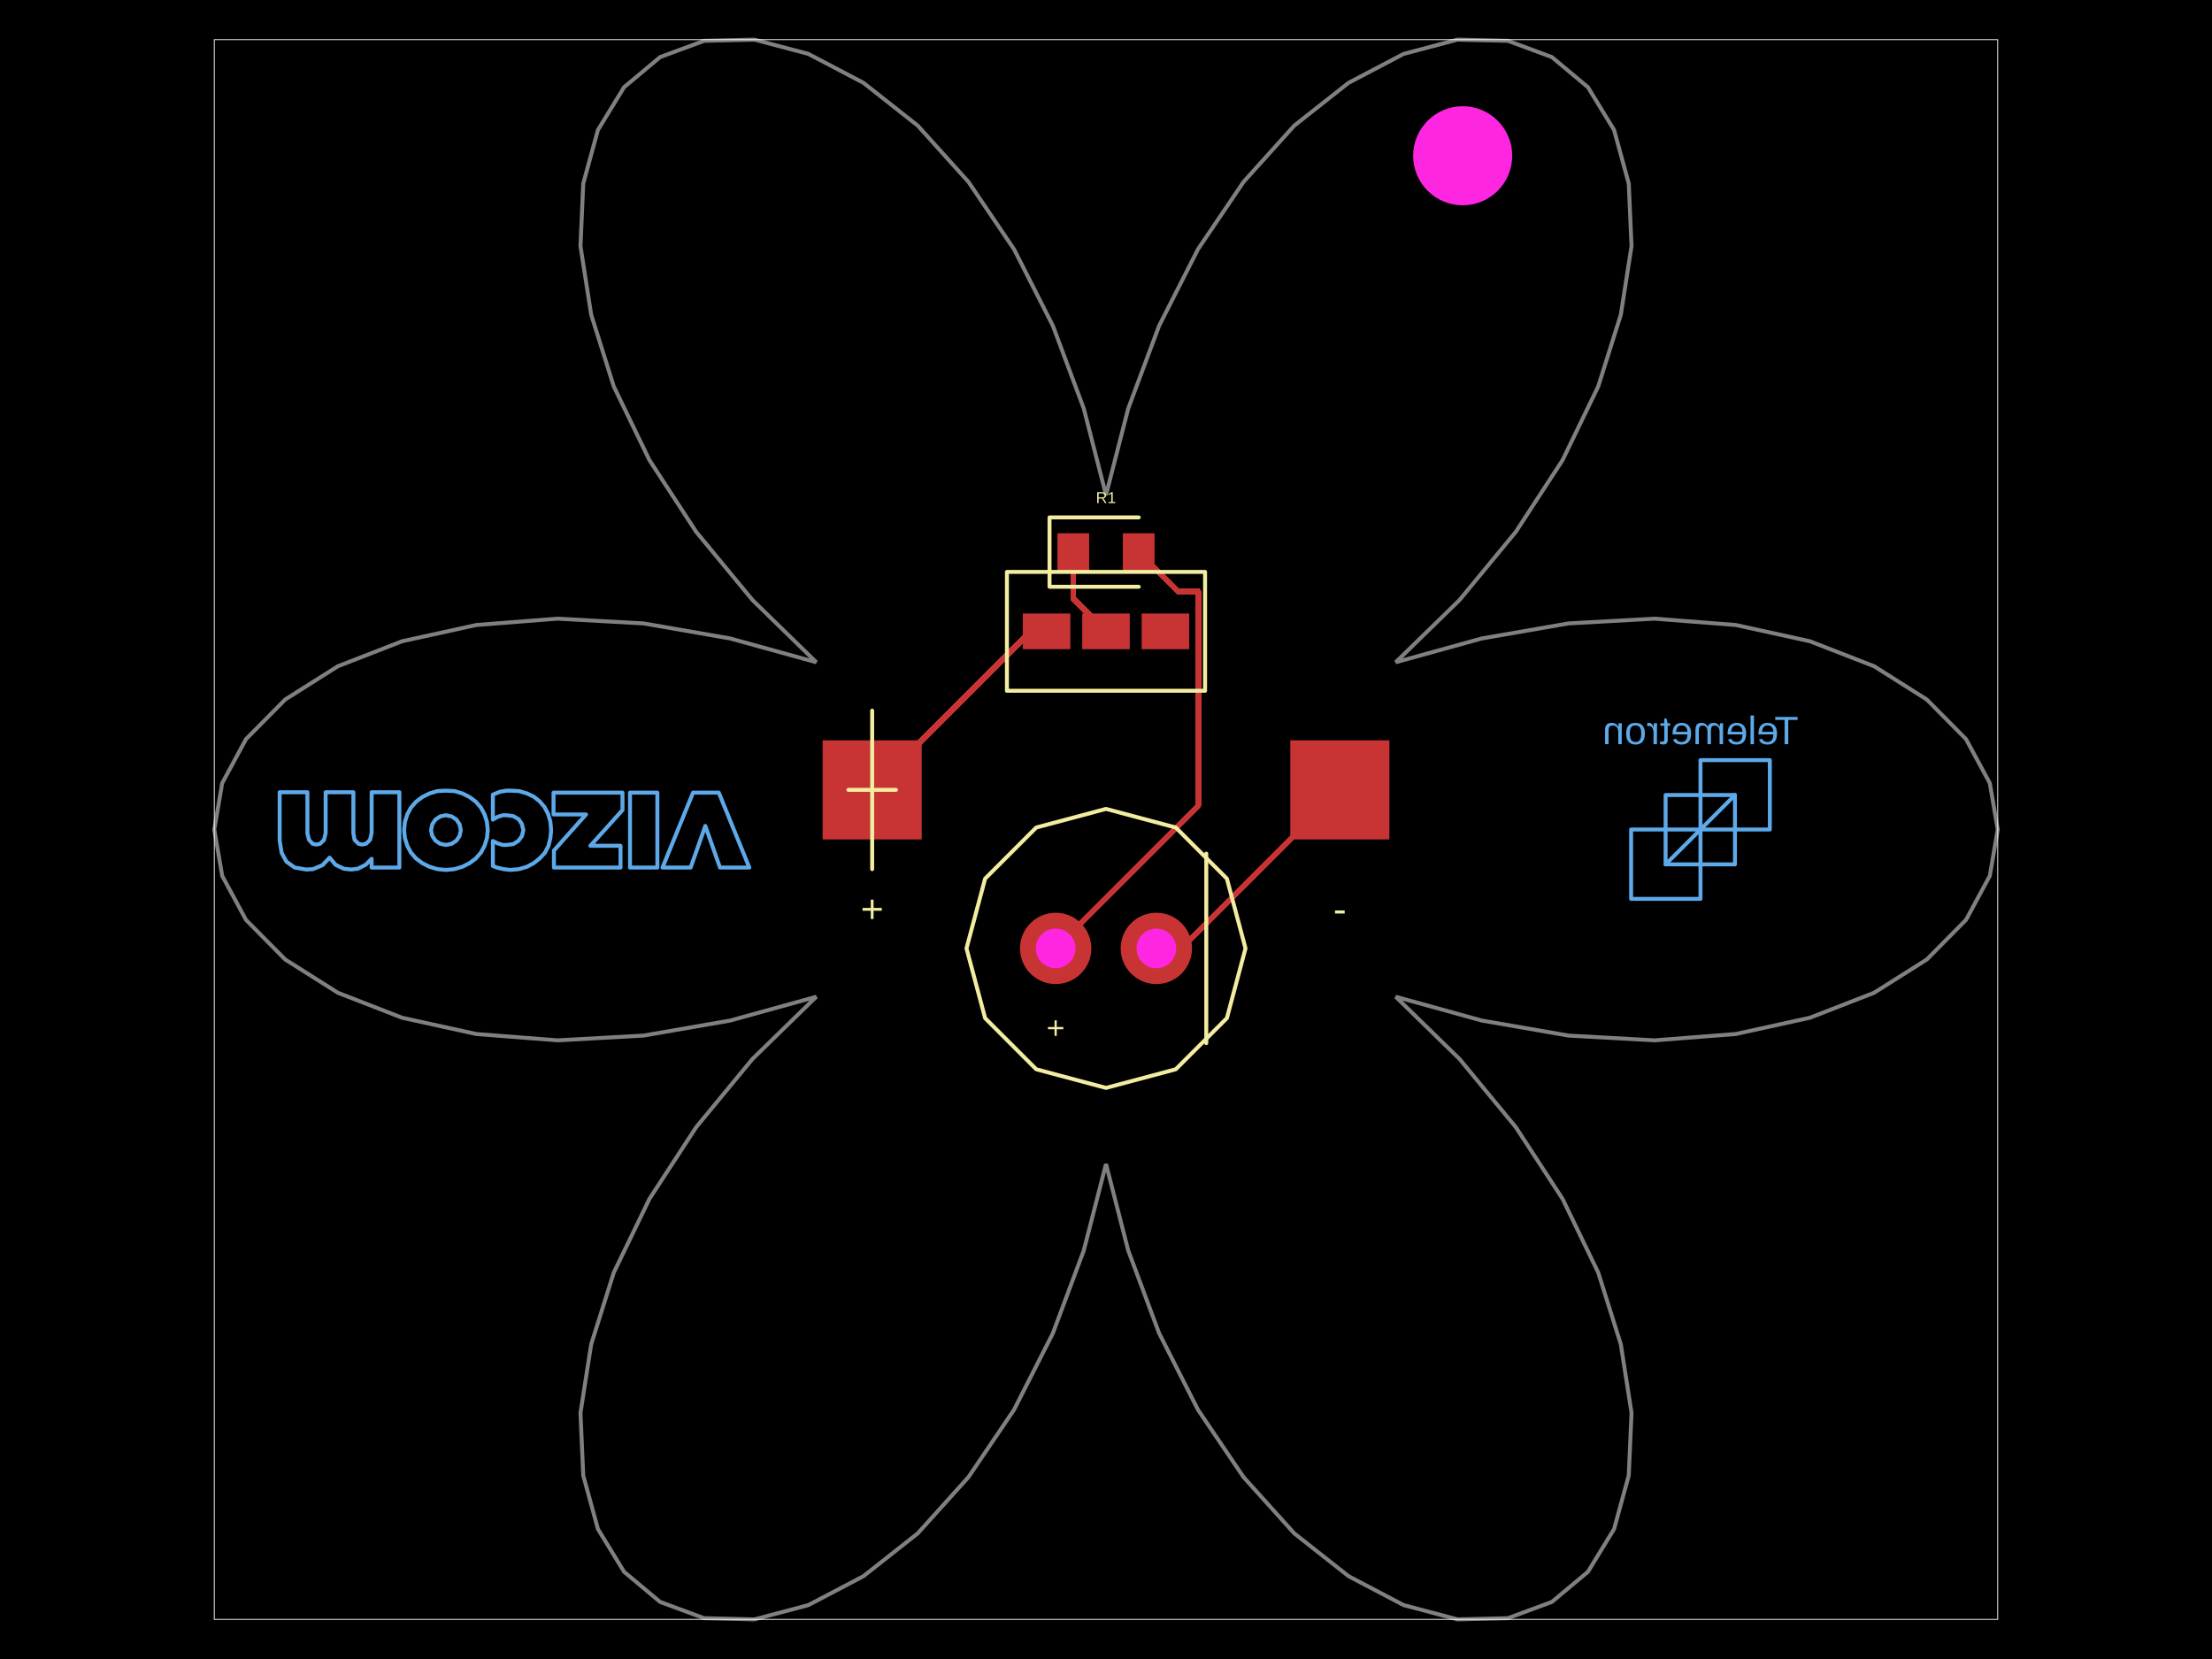
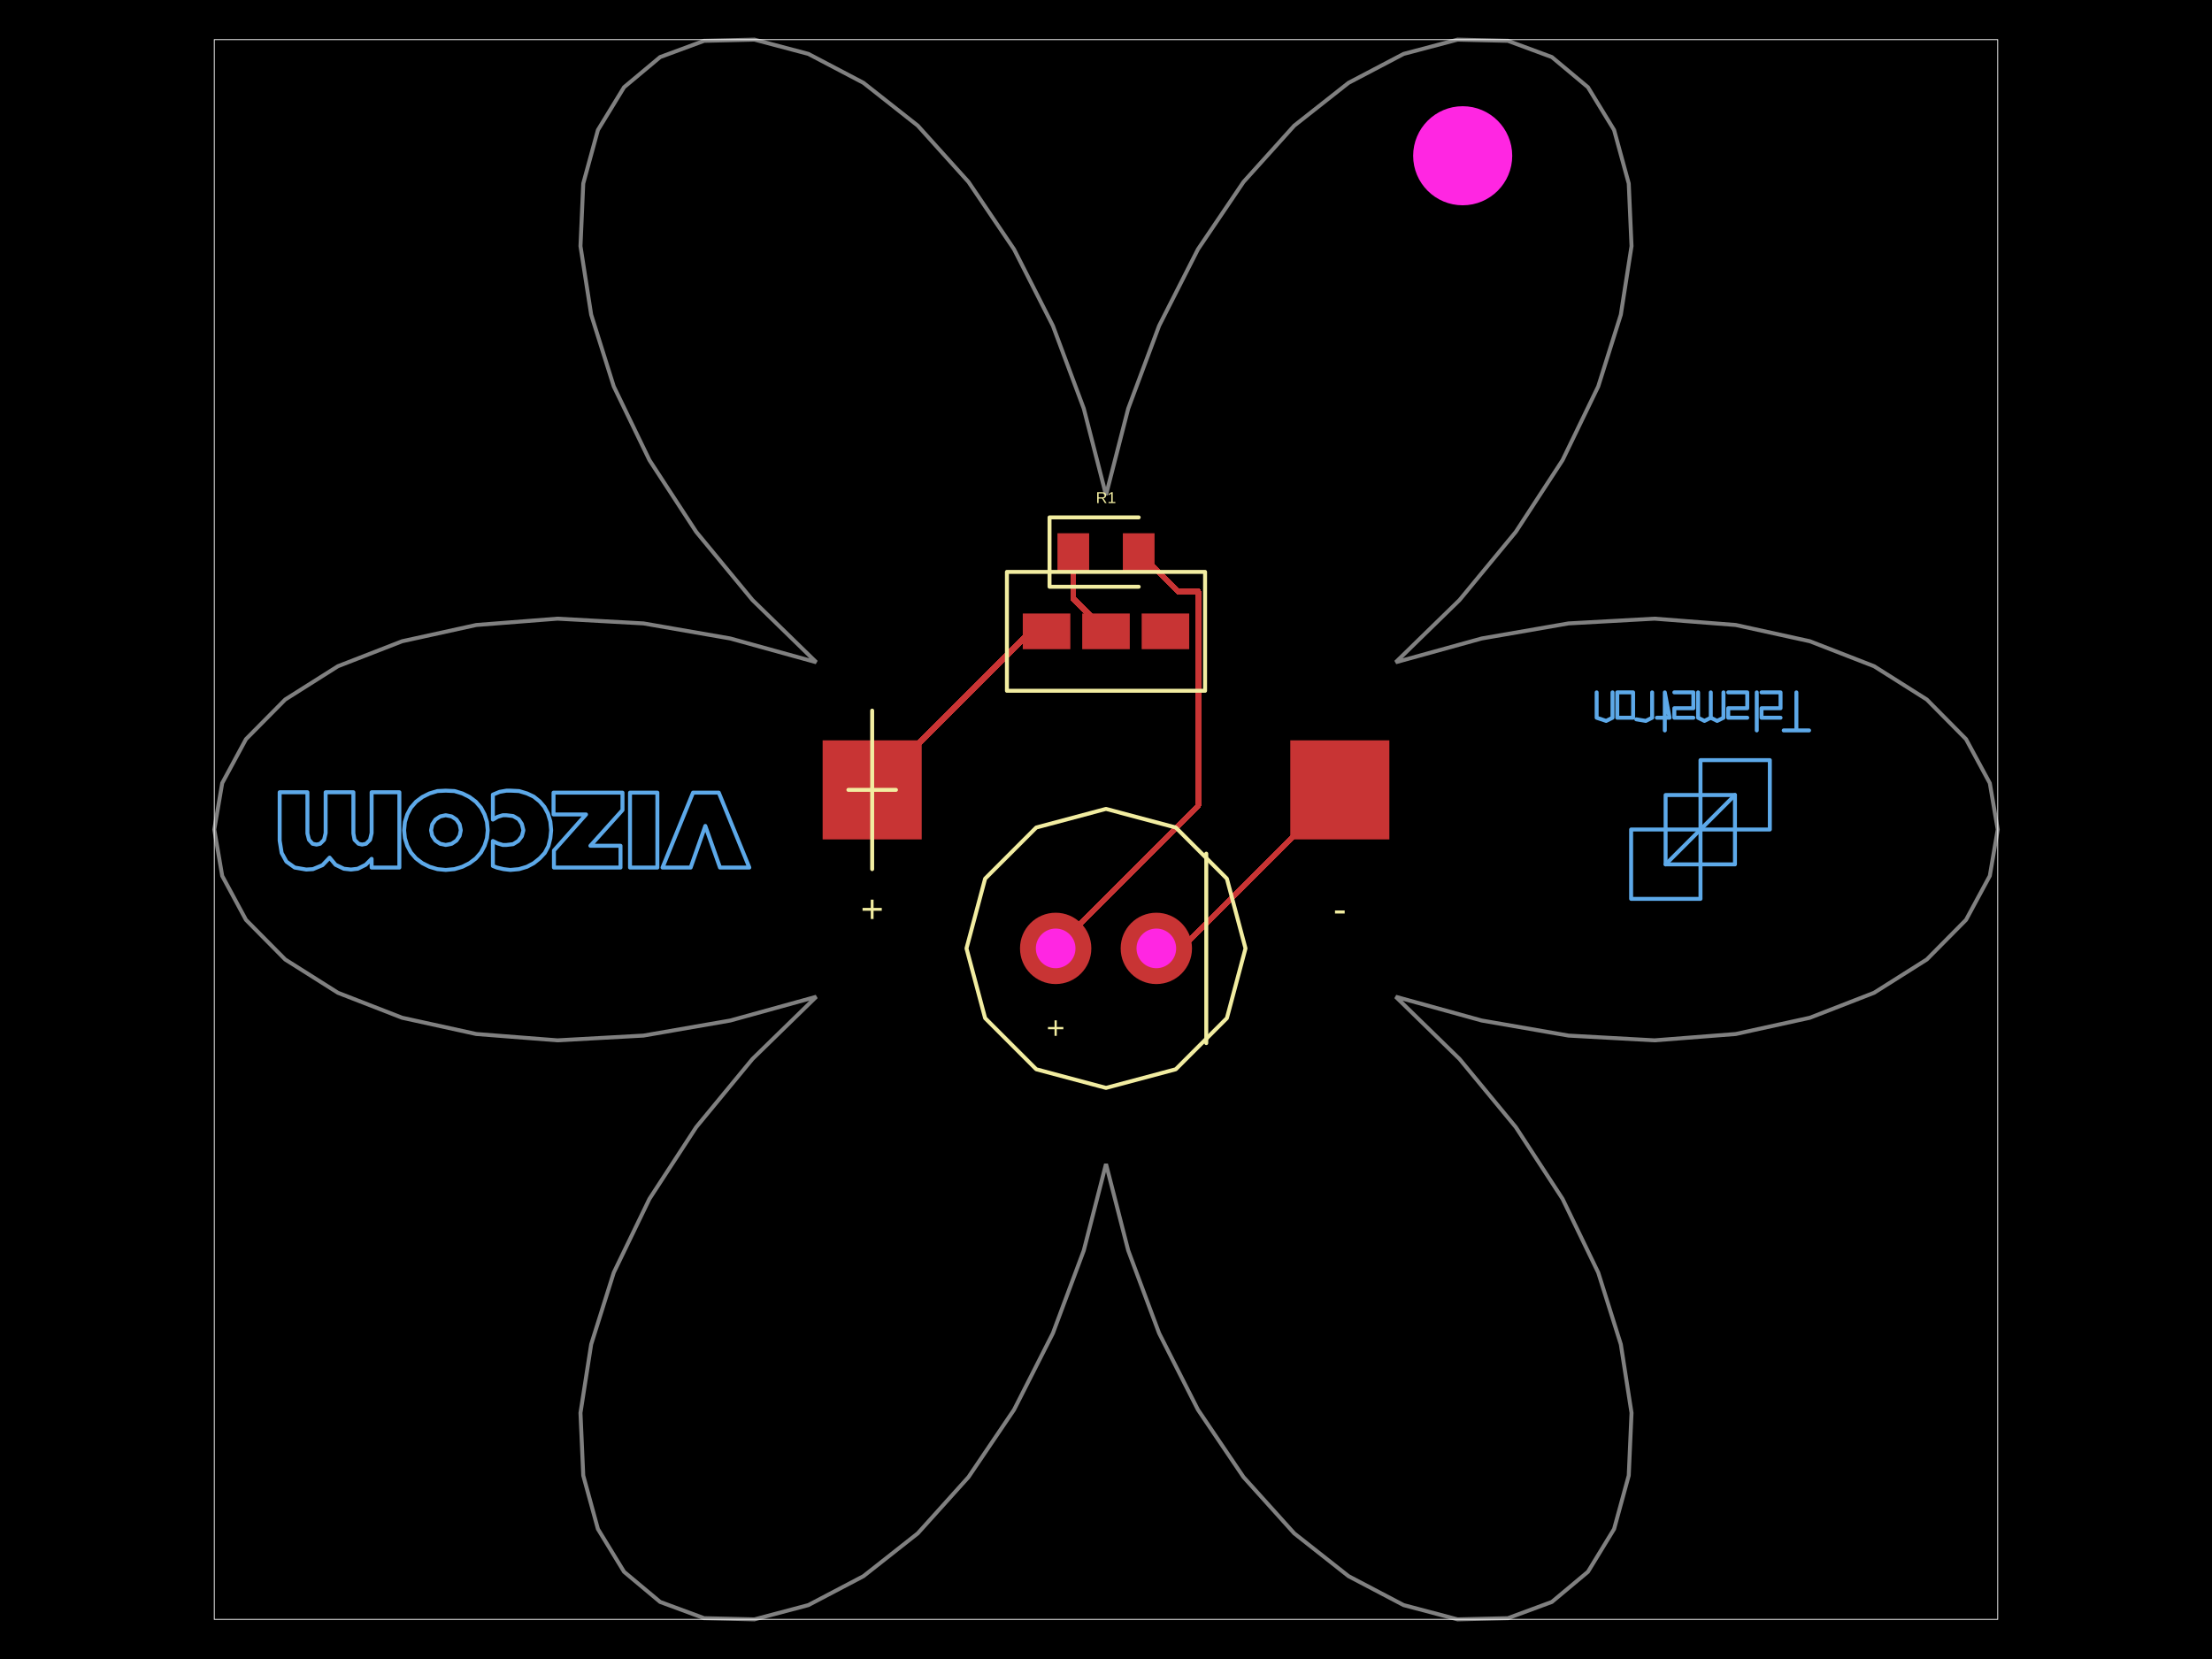
<svg xmlns="http://www.w3.org/2000/svg" width="800" height="600" data-software-used-string="@tscircuit/core@0.0.1112">
  <style />
  <rect class="boundary" x="0" y="0" fill="#000" width="800" height="600" data-type="pcb_background" data-pcb-layer="global" />
  <rect class="pcb-boundary" fill="none" stroke="#fff" stroke-width="0.3" x="77.496" y="14.333" width="645.007" height="571.333" data-type="pcb_boundary" data-pcb-layer="global" />
  <path class="pcb-board" d="M 722.504 300 L 719.637 316.77 L 711.037 332.68 L 696.847 347.014 L 677.783 359.054 L 654.563 368.084 L 627.759 373.961 L 598.376 376.254 L 567.272 374.534 L 535.882 369.087 L 504.778 360.487 L 527.855 382.991 L 548.208 407.645 L 565.122 433.588 L 578.022 460.248 L 586.192 486.192 L 590.062 510.989 L 589.059 533.636 L 583.755 552.986 L 574.295 568.466 L 561.252 579.36 L 545.342 585.237 L 527.138 585.667 L 507.645 580.506 L 487.721 570.043 L 468.084 554.563 L 449.737 534.209 L 433.254 509.842 L 419.207 482.179 L 408.027 452.222 L 400 420.975 L 391.973 452.222 L 380.793 482.179 L 366.746 509.842 L 350.263 534.209 L 331.916 554.563 L 312.279 570.043 L 292.355 580.506 L 272.862 585.667 L 254.658 585.237 L 238.748 579.36 L 225.705 568.466 L 216.245 552.986 L 210.941 533.636 L 209.938 510.989 L 213.808 486.192 L 221.978 460.248 L 234.878 433.588 L 251.792 407.645 L 272.145 382.991 L 295.222 360.487 L 264.118 369.087 L 232.728 374.534 L 201.624 376.254 L 172.241 373.961 L 145.437 368.084 L 122.217 359.054 L 103.153 347.014 L 88.963 332.68 L 80.363 316.77 L 77.496 300 L 80.363 283.23 L 88.963 267.32 L 103.153 252.986 L 122.217 240.946 L 145.437 231.916 L 172.241 226.039 L 201.624 223.746 L 232.728 225.466 L 264.118 230.913 L 295.222 239.513 L 272.145 217.009 L 251.792 192.355 L 234.878 166.412 L 221.978 139.752 L 213.808 113.808 L 209.938 89.011 L 210.941 66.364 L 216.245 47.014 L 225.705 31.534 L 238.748 20.64 L 254.658 14.763 L 272.862 14.333 L 292.355 19.494 L 312.279 29.957 L 331.916 45.437 L 350.263 65.791 L 366.746 90.158 L 380.793 117.821 L 391.973 147.778 L 400 179.025 L 408.027 147.778 L 419.207 117.821 L 433.254 90.158 L 449.737 65.791 L 468.084 45.437 L 487.721 29.957 L 507.645 19.494 L 527.138 14.333 L 545.342 14.763 L 561.252 20.64 L 574.295 31.534 L 583.755 47.014 L 589.059 66.364 L 590.062 89.011 L 586.192 113.808 L 578.022 139.752 L 565.122 166.412 L 548.208 192.355 L 527.855 217.009 L 504.778 239.513 L 535.882 230.913 L 567.272 225.466 L 598.376 223.746 L 627.759 226.039 L 654.563 231.916 L 677.783 240.946 L 696.847 252.986 L 711.037 267.32 L 719.637 283.23 Z" fill="none" stroke="rgba(255, 255, 255, 0.5)" stroke-width="1.433" data-type="pcb_board" data-pcb-layer="board" />
  <path class="pcb-silkscreen pcb-silkscreen-bottom" d="M 259.962 286.67 L 270.999 313.76 L 260.392 313.76 L 255.088 298.71 L 249.785 313.76 L 239.608 313.76 L 250.645 286.67 L 259.962 286.67 Z" fill="none" stroke="#5da9e9" stroke-width="1.433" stroke-linecap="round" stroke-linejoin="round" data-pcb-component-id="null" data-pcb-silkscreen-path-id="pcb_silkscreen_path_6" data-type="pcb_silkscreen_path" data-pcb-layer="bottom" />
  <path class="pcb-silkscreen pcb-silkscreen-bottom" d="M 227.855 286.67 L 237.745 286.67 L 237.745 313.76 L 227.855 313.76 L 227.855 286.67 Z" fill="none" stroke="#5da9e9" stroke-width="1.433" stroke-linecap="round" stroke-linejoin="round" data-pcb-component-id="null" data-pcb-silkscreen-path-id="pcb_silkscreen_path_7" data-type="pcb_silkscreen_path" data-pcb-layer="bottom" />
  <path class="pcb-silkscreen pcb-silkscreen-bottom" d="M 200.334 313.76 L 200.334 307.597 L 211.945 294.553 L 200.191 294.553 L 200.191 286.67 L 225.131 286.67 L 225.131 292.977 L 213.521 305.877 L 224.415 305.877 L 224.415 313.76 L 200.334 313.76 Z" fill="none" stroke="#5da9e9" stroke-width="1.433" stroke-linecap="round" stroke-linejoin="round" data-pcb-component-id="null" data-pcb-silkscreen-path-id="pcb_silkscreen_path_8" data-type="pcb_silkscreen_path" data-pcb-layer="bottom" />
  <path class="pcb-silkscreen pcb-silkscreen-bottom" d="M 199.331 300.287 L 199.044 303.153 L 198.328 306.02 L 197.038 308.457 L 195.174 310.463 L 193.024 312.183 L 190.588 313.473 L 187.721 314.333 L 184.568 314.62 L 182.131 314.333 L 179.694 313.76 L 178.261 313.187 L 178.261 304.157 L 179.981 305.017 L 181.844 305.59 L 183.134 305.59 L 185.571 305.303 L 187.434 304.157 L 188.724 302.437 L 189.298 300.287 L 188.724 297.993 L 187.578 296.273 L 185.571 295.127 L 183.134 294.84 L 181.844 294.84 L 179.981 295.413 L 178.261 296.417 L 178.261 287.387 L 180.698 286.383 L 183.134 285.953 L 184.711 285.953 L 187.721 286.097 L 190.588 286.957 L 193.024 288.103 L 195.174 289.823 L 196.894 291.83 L 198.184 294.267 L 199.044 297.133 L 199.331 300.287 Z" fill="none" stroke="#5da9e9" stroke-width="1.433" stroke-linecap="round" stroke-linejoin="round" data-pcb-component-id="null" data-pcb-silkscreen-path-id="pcb_silkscreen_path_9" data-type="pcb_silkscreen_path" data-pcb-layer="bottom" />
  <path class="pcb-silkscreen pcb-silkscreen-bottom" d="M 161.204 314.62 L 158.194 314.333 L 155.327 313.473 L 152.747 312.183 L 150.454 310.463 L 148.591 308.313 L 147.301 305.877 L 146.441 303.153 L 146.154 300.287 L 146.441 297.277 L 147.301 294.553 L 148.591 292.117 L 150.454 289.967 L 152.747 288.247 L 155.327 286.957 L 158.194 286.097 L 161.204 285.953 L 164.357 286.097 L 167.224 286.957 L 169.804 288.247 L 172.097 289.967 L 173.961 292.117 L 175.251 294.553 L 176.111 297.277 L 176.398 300.287 L 176.111 303.153 L 175.251 305.877 L 173.961 308.313 L 172.097 310.463 L 169.804 312.183 L 167.224 313.473 L 164.357 314.333 L 161.204 314.62 Z" fill="none" stroke="#5da9e9" stroke-width="1.433" stroke-linecap="round" stroke-linejoin="round" data-pcb-component-id="null" data-pcb-silkscreen-path-id="pcb_silkscreen_path_10" data-type="pcb_silkscreen_path" data-pcb-layer="bottom" />
  <path class="pcb-silkscreen pcb-silkscreen-bottom" d="M 161.204 305.59 L 163.354 305.16 L 165.074 304.013 L 166.221 302.293 L 166.651 300.287 L 166.221 298.137 L 165.074 296.417 L 163.354 295.27 L 161.204 294.84 L 159.197 295.27 L 157.477 296.417 L 156.331 298.137 L 155.901 300.287 L 156.331 302.293 L 157.477 304.013 L 159.197 305.16 L 161.204 305.59 Z" fill="none" stroke="#5da9e9" stroke-width="1.433" stroke-linecap="round" stroke-linejoin="round" data-pcb-component-id="null" data-pcb-silkscreen-path-id="pcb_silkscreen_path_11" data-type="pcb_silkscreen_path" data-pcb-layer="bottom" />
  <path class="pcb-silkscreen pcb-silkscreen-bottom" d="M 134.4 301.29 L 134.4 286.527 L 144.434 286.527 L 144.434 313.76 L 134.4 313.76 L 134.4 310.607 L 132.25 312.757 L 129.384 314.19 L 126.947 314.477 L 124.367 314.19 L 121.357 312.757 L 119.207 310.177 L 116.627 312.9 L 113.187 314.333 L 110.75 314.477 L 106.593 313.76 L 103.583 311.61 L 101.863 308.457 L 101.147 304.013 L 101.147 286.527 L 111.18 286.527 L 111.18 301.433 L 111.753 303.727 L 113.043 305.16 L 114.477 305.447 L 115.767 305.16 L 117.2 303.727 L 117.774 301.29 L 117.774 286.527 L 127.807 286.527 L 127.807 301.433 L 128.237 303.727 L 129.67 305.16 L 130.96 305.447 L 132.394 305.16 L 133.827 303.727 L 134.4 301.29 Z" fill="none" stroke="#5da9e9" stroke-width="1.433" stroke-linecap="round" stroke-linejoin="round" data-pcb-component-id="null" data-pcb-silkscreen-path-id="pcb_silkscreen_path_12" data-type="pcb_silkscreen_path" data-pcb-layer="bottom" />
  <path class="pcb-silkscreen pcb-silkscreen-bottom" d="M 640.086 274.916 L 615.002 274.916 L 615.002 300 L 640.086 300 L 640.086 274.916 Z" fill="none" stroke="#5da9e9" stroke-width="1.433" stroke-linecap="round" stroke-linejoin="round" data-pcb-component-id="null" data-pcb-silkscreen-path-id="pcb_silkscreen_path_13" data-type="pcb_silkscreen_path" data-pcb-layer="bottom" />
  <path class="pcb-silkscreen pcb-silkscreen-bottom" d="M 627.473 287.53 L 602.389 287.53 L 602.389 312.613 L 627.473 312.613 L 627.473 287.53 Z" fill="none" stroke="#5da9e9" stroke-width="1.433" stroke-linecap="round" stroke-linejoin="round" data-pcb-component-id="null" data-pcb-silkscreen-path-id="pcb_silkscreen_path_14" data-type="pcb_silkscreen_path" data-pcb-layer="bottom" />
  <path class="pcb-silkscreen pcb-silkscreen-bottom" d="M 615.002 300 L 589.919 300 L 589.919 325.084 L 615.002 325.084 L 615.002 300 Z" fill="none" stroke="#5da9e9" stroke-width="1.433" stroke-linecap="round" stroke-linejoin="round" data-pcb-component-id="null" data-pcb-silkscreen-path-id="pcb_silkscreen_path_15" data-type="pcb_silkscreen_path" data-pcb-layer="bottom" />
  <path class="pcb-silkscreen pcb-silkscreen-bottom" d="M 627.473 287.53 L 615.002 300" fill="none" stroke="#5da9e9" stroke-width="1.433" stroke-linecap="round" stroke-linejoin="round" data-pcb-component-id="null" data-pcb-silkscreen-path-id="pcb_silkscreen_path_16" data-type="pcb_silkscreen_path" data-pcb-layer="bottom" />
  <path class="pcb-silkscreen pcb-silkscreen-bottom" d="M 615.002 300 L 602.389 312.613" fill="none" stroke="#5da9e9" stroke-width="1.433" stroke-linecap="round" stroke-linejoin="round" data-pcb-component-id="null" data-pcb-silkscreen-path-id="pcb_silkscreen_path_17" data-type="pcb_silkscreen_path" data-pcb-layer="bottom" />
-   <text x="0" y="0" dx="0" dy="0" fill="#5da9e9" font-family="Arial, sans-serif" font-size="14.333" text-anchor="middle" dominant-baseline="central" transform="matrix(-1,0,0,1,615.0024,264.1663)" class="pcb-silkscreen-text pcb-silkscreen-bottom" data-pcb-silkscreen-text-id="null" stroke="none" data-type="pcb_silkscreen_text" data-pcb-layer="bottom">Telemetron</text>
+   <path class="pcb-silkscreen pcb-silkscreen-bottom" d="M 654.276 264.166 L 645.103 264.166 L 649.689 264.166 L 649.689 250.406" fill="none" stroke="#5da9e9" stroke-width="1.433" stroke-linecap="round" stroke-linejoin="round" data-pcb-component-id="null" data-pcb-silkscreen-path-id="pcb_silkscreen_path_18" data-type="pcb_silkscreen_path" data-pcb-layer="bottom" />
+   <path class="pcb-silkscreen pcb-silkscreen-bottom" d="M 643.956 259.58 L 637.076 259.58 L 637.076 256.14 L 643.956 256.14 L 643.956 250.406 L 637.076 250.406" fill="none" stroke="#5da9e9" stroke-width="1.433" stroke-linecap="round" stroke-linejoin="round" data-pcb-component-id="null" data-pcb-silkscreen-path-id="pcb_silkscreen_path_19" data-type="pcb_silkscreen_path" data-pcb-layer="bottom" />
+   <path class="pcb-silkscreen pcb-silkscreen-bottom" d="M 635.356 264.166 L 635.356 250.406" fill="none" stroke="#5da9e9" stroke-width="1.433" stroke-linecap="round" stroke-linejoin="round" data-pcb-component-id="null" data-pcb-silkscreen-path-id="pcb_silkscreen_path_20" data-type="pcb_silkscreen_path" data-pcb-layer="bottom" />
+   <path class="pcb-silkscreen pcb-silkscreen-bottom" d="M 631.916 259.58 L 625.036 259.58 L 625.036 256.14 L 631.916 256.14 L 631.916 250.406 L 625.036 250.406" fill="none" stroke="#5da9e9" stroke-width="1.433" stroke-linecap="round" stroke-linejoin="round" data-pcb-component-id="null" data-pcb-silkscreen-path-id="pcb_silkscreen_path_21" data-type="pcb_silkscreen_path" data-pcb-layer="bottom" />
+   <path class="pcb-silkscreen pcb-silkscreen-bottom" d="M 623.316 250.406 L 623.316 259.58 L 621.022 260.726 L 618.729 259.58 L 618.729 250.406" fill="none" stroke="#5da9e9" stroke-width="1.433" stroke-linecap="round" stroke-linejoin="round" data-pcb-component-id="null" data-pcb-silkscreen-path-id="pcb_silkscreen_path_22" data-type="pcb_silkscreen_path" data-pcb-layer="bottom" />
+   <path class="pcb-silkscreen pcb-silkscreen-bottom" d="M 618.729 259.58 L 616.436 260.726 L 614.142 259.58 L 614.142 250.406" fill="none" stroke="#5da9e9" stroke-width="1.433" stroke-linecap="round" stroke-linejoin="round" data-pcb-component-id="null" data-pcb-silkscreen-path-id="pcb_silkscreen_path_23" data-type="pcb_silkscreen_path" data-pcb-layer="bottom" />
+   <path class="pcb-silkscreen pcb-silkscreen-bottom" d="M 612.422 259.58 L 605.542 259.58 L 605.542 256.14 L 612.422 256.14 L 612.422 250.406 L 605.542 250.406" fill="none" stroke="#5da9e9" stroke-width="1.433" stroke-linecap="round" stroke-linejoin="round" data-pcb-component-id="null" data-pcb-silkscreen-path-id="pcb_silkscreen_path_24" data-type="pcb_silkscreen_path" data-pcb-layer="bottom" />
+   <path class="pcb-silkscreen pcb-silkscreen-bottom" d="M 602.102 264.166 L 602.102 250.406 L 603.822 259.58 L 599.236 259.58" fill="none" stroke="#5da9e9" stroke-width="1.433" stroke-linecap="round" stroke-linejoin="round" data-pcb-component-id="null" data-pcb-silkscreen-path-id="pcb_silkscreen_path_25" data-type="pcb_silkscreen_path" data-pcb-layer="bottom" />
+   <path class="pcb-silkscreen pcb-silkscreen-bottom" d="M 597.516 250.406 L 597.516 259.58 L 595.222 260.726 L 591.782 260.153" fill="none" stroke="#5da9e9" stroke-width="1.433" stroke-linecap="round" stroke-linejoin="round" data-pcb-component-id="null" data-pcb-silkscreen-path-id="pcb_silkscreen_path_26" data-type="pcb_silkscreen_path" data-pcb-layer="bottom" />
+   <path class="pcb-silkscreen pcb-silkscreen-bottom" d="M 590.635 259.58 L 584.902 259.58 L 584.902 250.406 L 590.635 250.406 L 590.635 259.58 Z" fill="none" stroke="#5da9e9" stroke-width="1.433" stroke-linecap="round" stroke-linejoin="round" data-pcb-component-id="null" data-pcb-silkscreen-path-id="pcb_silkscreen_path_27" data-type="pcb_silkscreen_path" data-pcb-layer="bottom" />
+   <path class="pcb-silkscreen pcb-silkscreen-bottom" d="M 583.182 250.406 L 583.182 259.58 L 580.889 260.726 L 577.449 259.58 L 577.449 250.406" fill="none" stroke="#5da9e9" stroke-width="1.433" stroke-linecap="round" stroke-linejoin="round" data-pcb-component-id="null" data-pcb-silkscreen-path-id="pcb_silkscreen_path_28" data-type="pcb_silkscreen_path" data-pcb-layer="bottom" />
  <rect class="pcb-pad" fill="rgb(200, 52, 52)" x="297.516" y="267.75" width="35.834" height="35.834" data-type="pcb_smtpad" data-pcb-layer="top" />
  <rect class="pcb-pad" fill="rgb(200, 52, 52)" x="466.651" y="267.75" width="35.834" height="35.834" data-type="pcb_smtpad" data-pcb-layer="top" />
  <rect class="pcb-pad" fill="rgb(200, 52, 52)" x="369.9" y="221.882" width="17.2" height="12.9" data-type="pcb_smtpad" data-pcb-layer="top" />
  <rect class="pcb-pad" fill="rgb(200, 52, 52)" x="391.4" y="221.882" width="17.2" height="12.9" data-type="pcb_smtpad" data-pcb-layer="top" />
  <rect class="pcb-pad" fill="rgb(200, 52, 52)" x="412.9" y="221.882" width="17.2" height="12.9" data-type="pcb_smtpad" data-pcb-layer="top" />
  <rect class="pcb-pad" fill="rgb(200, 52, 52)" x="382.441" y="192.857" width="11.467" height="13.617" data-type="pcb_smtpad" data-pcb-layer="top" />
  <rect class="pcb-pad" fill="rgb(200, 52, 52)" x="406.092" y="192.857" width="11.467" height="13.617" data-type="pcb_smtpad" data-pcb-layer="top" />
  <path class="pcb-trace" stroke="rgb(200, 52, 52)" fill="none" d="M 381.796 343 L 433.342 291.455" stroke-width="2.15" stroke-linecap="round" stroke-linejoin="round" shape-rendering="crispEdges" data-type="pcb_trace" data-pcb-layer="top" />
  <path class="pcb-trace" stroke="rgb(200, 52, 52)" fill="none" d="M 433.342 291.455 L 433.342 213.851" stroke-width="2.15" stroke-linecap="round" stroke-linejoin="round" shape-rendering="crispEdges" data-type="pcb_trace" data-pcb-layer="top" />
  <path class="pcb-trace" stroke="rgb(200, 52, 52)" fill="none" d="M 433.342 213.851 L 426.011 213.851" stroke-width="2.15" stroke-linecap="round" stroke-linejoin="round" shape-rendering="crispEdges" data-type="pcb_trace" data-pcb-layer="top" />
  <path class="pcb-trace" stroke="rgb(200, 52, 52)" fill="none" d="M 426.011 213.851 L 411.825 199.666" stroke-width="2.15" stroke-linecap="round" stroke-linejoin="round" shape-rendering="crispEdges" data-type="pcb_trace" data-pcb-layer="top" />
  <path class="pcb-trace" stroke="rgb(200, 52, 52)" fill="none" d="M 388.175 199.666 L 388.175 216.507" stroke-width="2.15" stroke-linecap="round" stroke-linejoin="round" shape-rendering="crispEdges" data-type="pcb_trace" data-pcb-layer="top" />
  <path class="pcb-trace" stroke="rgb(200, 52, 52)" fill="none" d="M 388.175 216.507 L 400 228.333" stroke-width="2.15" stroke-linecap="round" stroke-linejoin="round" shape-rendering="crispEdges" data-type="pcb_trace" data-pcb-layer="top" />
  <path class="pcb-trace" stroke="rgb(200, 52, 52)" fill="none" d="M 418.204 343 L 427.234 343" stroke-width="2.15" stroke-linecap="round" stroke-linejoin="round" shape-rendering="crispEdges" data-type="pcb_trace" data-pcb-layer="top" />
  <path class="pcb-trace" stroke="rgb(200, 52, 52)" fill="none" d="M 427.234 343 L 484.568 285.667" stroke-width="2.15" stroke-linecap="round" stroke-linejoin="round" shape-rendering="crispEdges" data-type="pcb_trace" data-pcb-layer="top" />
  <path class="pcb-trace" stroke="rgb(200, 52, 52)" fill="none" d="M 378.5 228.333 L 372.766 228.333" stroke-width="2.15" stroke-linecap="round" stroke-linejoin="round" shape-rendering="crispEdges" data-type="pcb_trace" data-pcb-layer="top" />
  <path class="pcb-trace" stroke="rgb(200, 52, 52)" fill="none" d="M 372.766 228.333 L 315.432 285.667" stroke-width="2.15" stroke-linecap="round" stroke-linejoin="round" shape-rendering="crispEdges" data-type="pcb_trace" data-pcb-layer="top" />
  <path class="pcb-silkscreen pcb-silkscreen-top" d="M 315.432 314.333 L 315.432 257" fill="none" stroke="#f2eda1" stroke-width="1.433" stroke-linecap="round" stroke-linejoin="round" data-pcb-component-id="pcb_component_0" data-pcb-silkscreen-path-id="pcb_silkscreen_path_0" data-type="pcb_silkscreen_path" data-pcb-layer="top" />
  <path class="pcb-silkscreen pcb-silkscreen-top" d="M 306.832 285.667 L 324.032 285.667" fill="none" stroke="#f2eda1" stroke-width="1.433" stroke-linecap="round" stroke-linejoin="round" data-pcb-component-id="pcb_component_0" data-pcb-silkscreen-path-id="pcb_silkscreen_path_1" data-type="pcb_silkscreen_path" data-pcb-layer="top" />
  <text x="0" y="0" dx="0" dy="0" fill="#f2eda1" font-family="Arial, sans-serif" font-size="14.333" text-anchor="middle" dominant-baseline="central" transform="matrix(1,0,0,1,315.4324,328.667)" class="pcb-silkscreen-text pcb-silkscreen-top" data-pcb-silkscreen-text-id="pcb_component_0" stroke="none" data-type="pcb_silkscreen_text" data-pcb-layer="top">+</text>
  <text x="0" y="0" dx="0" dy="0" fill="#f2eda1" font-family="Arial, sans-serif" font-size="14.333" text-anchor="middle" dominant-baseline="central" transform="matrix(1,0,0,1,484.5676,328.667)" class="pcb-silkscreen-text pcb-silkscreen-top" data-pcb-silkscreen-text-id="pcb_component_0" stroke="none" data-type="pcb_silkscreen_text" data-pcb-layer="top">-</text>
  <path class="pcb-silkscreen pcb-silkscreen-top" d="M 364.166 249.833 L 435.834 249.833 L 435.834 206.832 L 364.166 206.832 L 364.166 249.833 Z" fill="none" stroke="#f2eda1" stroke-width="1.433" stroke-linecap="round" stroke-linejoin="round" data-pcb-component-id="pcb_component_1" data-pcb-silkscreen-path-id="pcb_silkscreen_path_2" data-type="pcb_silkscreen_path" data-pcb-layer="top" />
  <path class="pcb-silkscreen pcb-silkscreen-top" d="M 411.825 187.124 L 379.575 187.124 L 379.575 212.207 L 411.825 212.207" fill="none" stroke="#f2eda1" stroke-width="1.433" stroke-linecap="round" stroke-linejoin="round" data-pcb-component-id="pcb_component_2" data-pcb-silkscreen-path-id="pcb_silkscreen_path_3" data-type="pcb_silkscreen_path" data-pcb-layer="top" />
  <text x="0" y="0" dx="0" dy="0" fill="#f2eda1" font-family="Arial, sans-serif" font-size="5.733" text-anchor="middle" dominant-baseline="central" transform="matrix(1,0,0,1,400,179.957)" class="pcb-silkscreen-text pcb-silkscreen-top" data-pcb-silkscreen-text-id="pcb_component_2" stroke="none" data-type="pcb_silkscreen_text" data-pcb-layer="top">R1</text>
  <path class="pcb-silkscreen pcb-silkscreen-top" d="M 450.454 343 L 443.717 317.774 L 425.227 299.283 L 400 292.547 L 374.773 299.283 L 356.283 317.774 L 349.546 343 L 356.283 368.227 L 374.773 386.718 L 400 393.454 L 425.227 386.718 L 443.717 368.227 L 450.454 343 Z" fill="none" stroke="#f2eda1" stroke-width="1.433" stroke-linecap="round" stroke-linejoin="round" data-pcb-component-id="pcb_component_3" data-pcb-silkscreen-path-id="pcb_silkscreen_path_4" data-type="pcb_silkscreen_path" data-pcb-layer="top" />
  <path class="pcb-silkscreen pcb-silkscreen-top" d="M 436.264 377.258 L 436.264 308.743" fill="none" stroke="#f2eda1" stroke-width="1.433" stroke-linecap="round" stroke-linejoin="round" data-pcb-component-id="pcb_component_3" data-pcb-silkscreen-path-id="pcb_silkscreen_path_5" data-type="pcb_silkscreen_path" data-pcb-layer="top" />
  <text x="0" y="0" dx="0" dy="0" fill="#f2eda1" font-family="Arial, sans-serif" font-size="11.467" text-anchor="middle" dominant-baseline="central" transform="matrix(1,0,0,1,381.7965,371.6675)" class="pcb-silkscreen-text pcb-silkscreen-top" data-pcb-silkscreen-text-id="pcb_component_3" stroke="none" data-type="pcb_silkscreen_text" data-pcb-layer="top">+</text>
  <g data-type="pcb_plated_hole" data-pcb-layer="through">
    <circle class="pcb-hole-outer" fill="rgb(200, 52, 52)" cx="381.796" cy="343" r="12.9" data-type="pcb_plated_hole" data-pcb-layer="top" />
    <circle class="pcb-hole-inner" fill="#FF26E2" cx="381.796" cy="343" r="7.167" data-type="pcb_plated_hole_drill" data-pcb-layer="drill" />
  </g>
  <g data-type="pcb_plated_hole" data-pcb-layer="through">
    <circle class="pcb-hole-outer" fill="rgb(200, 52, 52)" cx="418.204" cy="343" r="12.9" data-type="pcb_plated_hole" data-pcb-layer="top" />
    <circle class="pcb-hole-inner" fill="#FF26E2" cx="418.204" cy="343" r="7.167" data-type="pcb_plated_hole_drill" data-pcb-layer="drill" />
  </g>
  <circle class="pcb-hole" cx="529.001" cy="56.331" r="17.917" fill="#FF26E2" data-type="pcb_hole" data-pcb-layer="drill" />
</svg>
